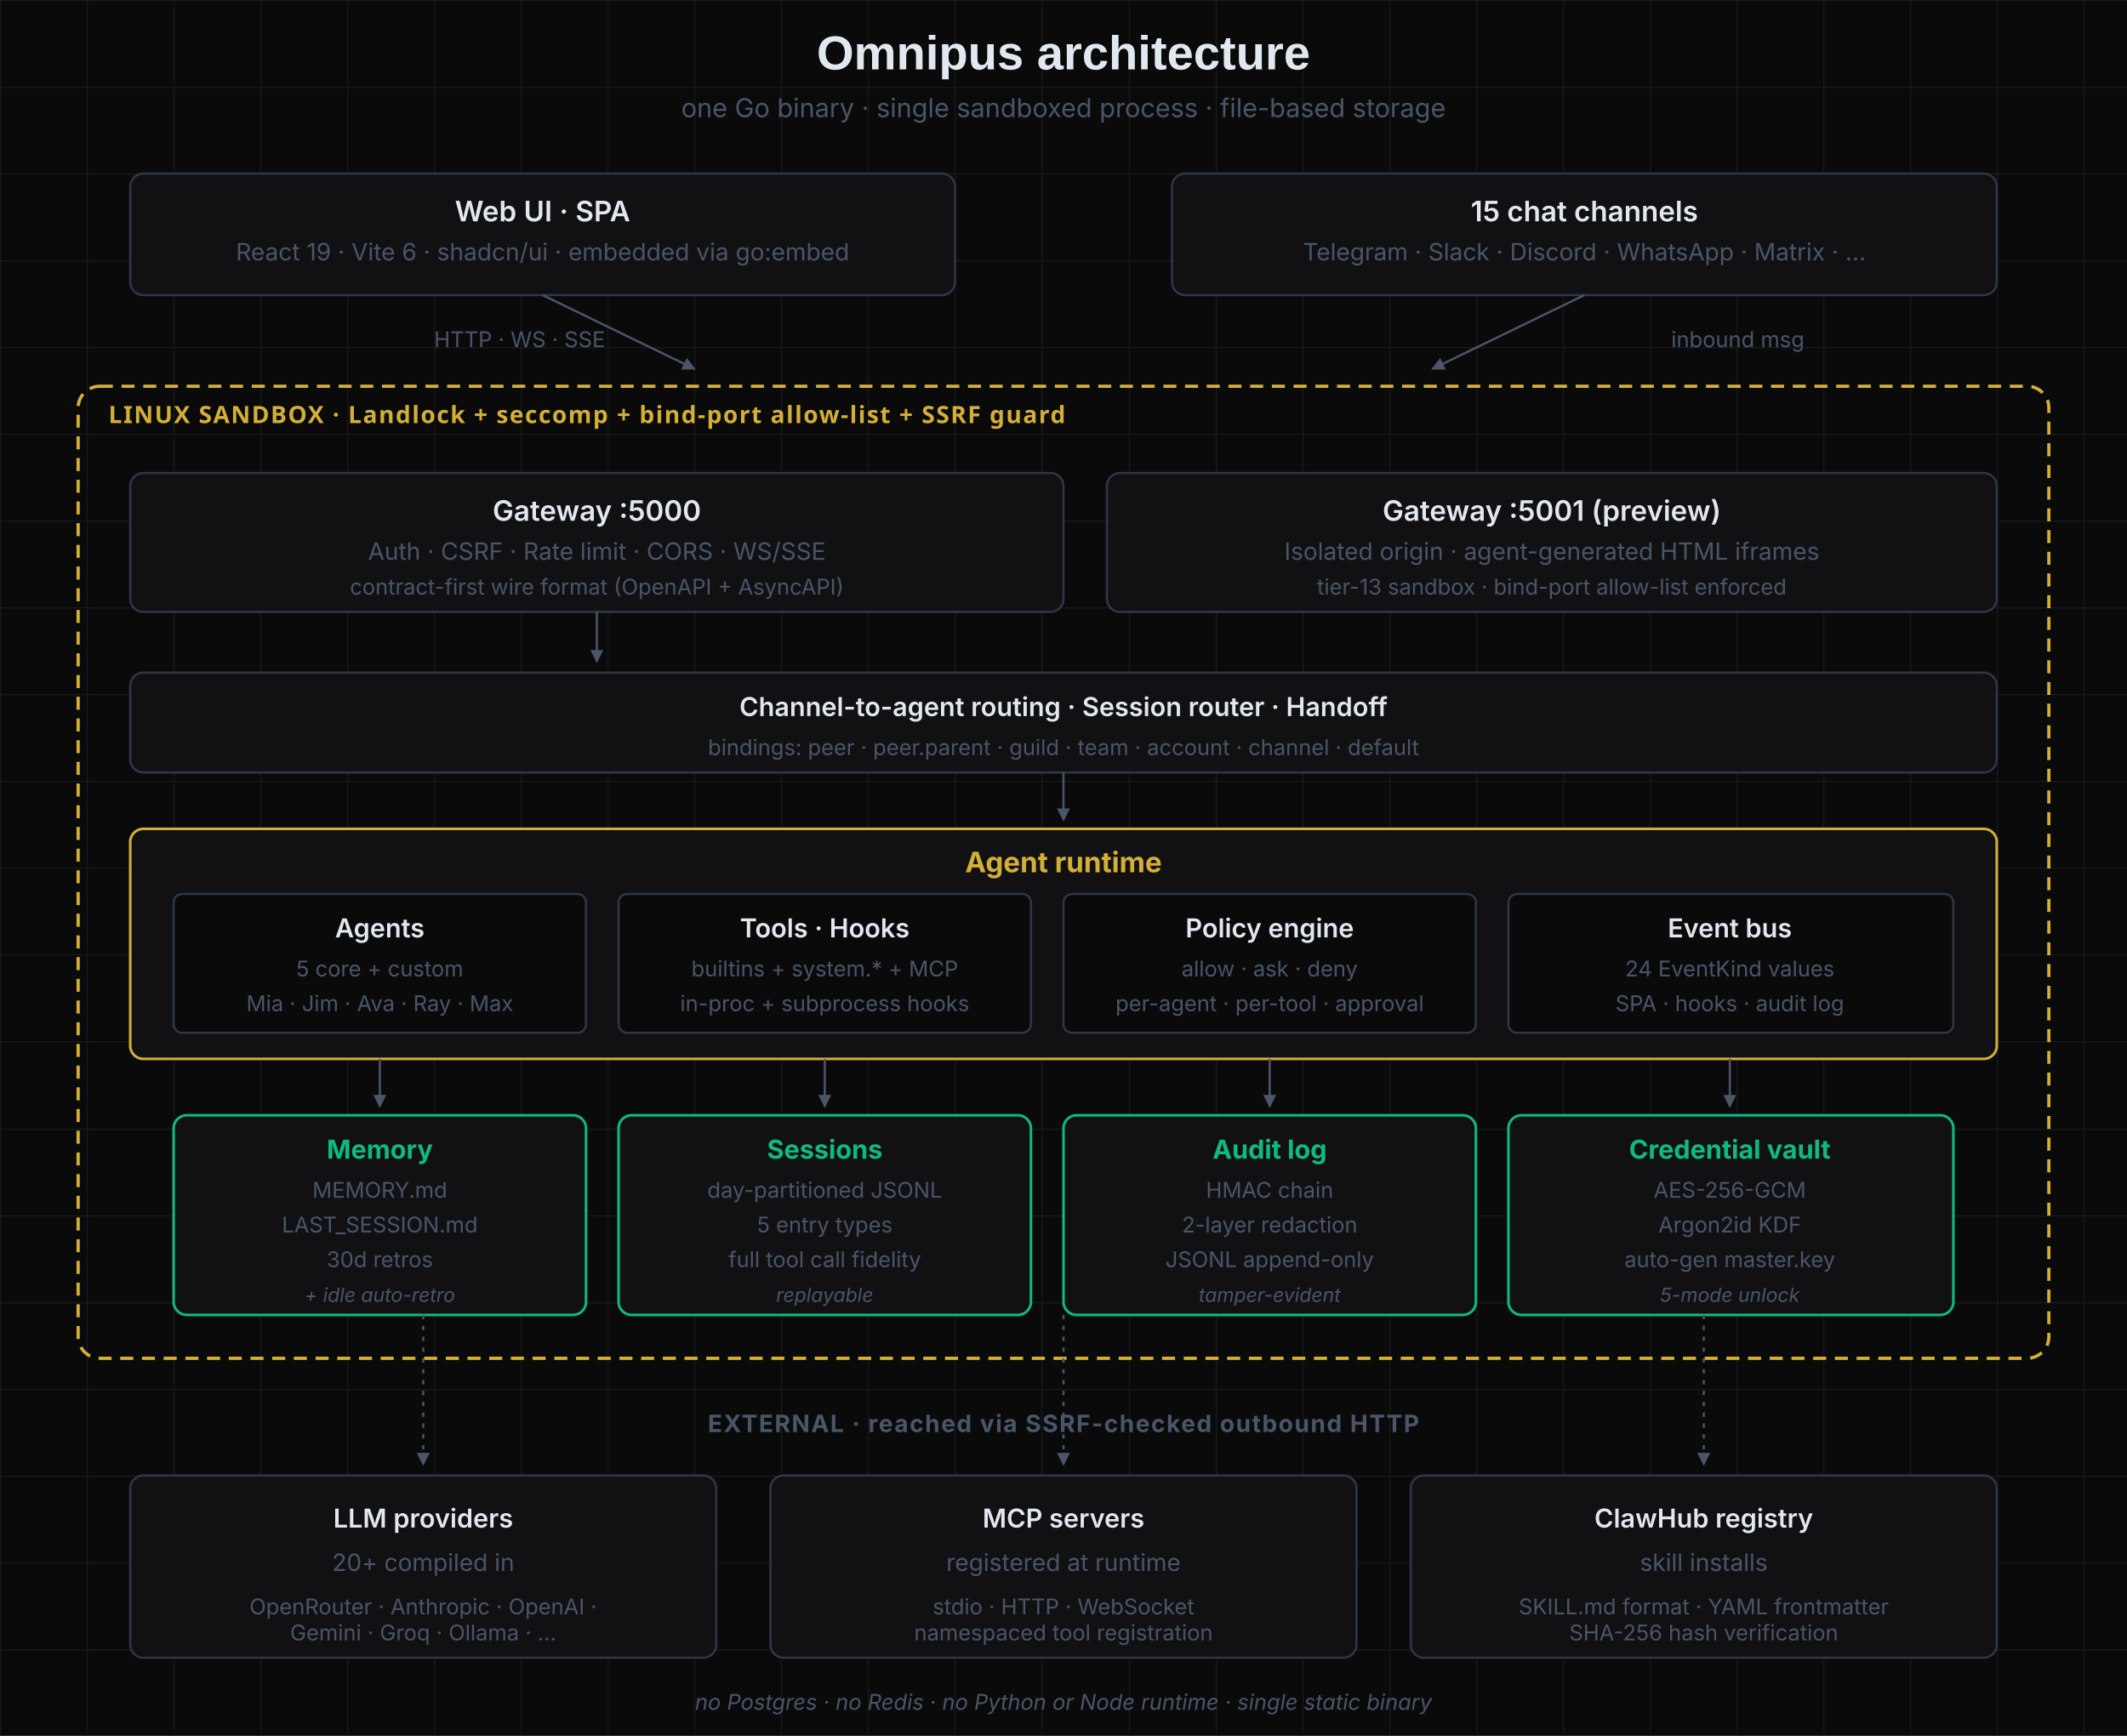
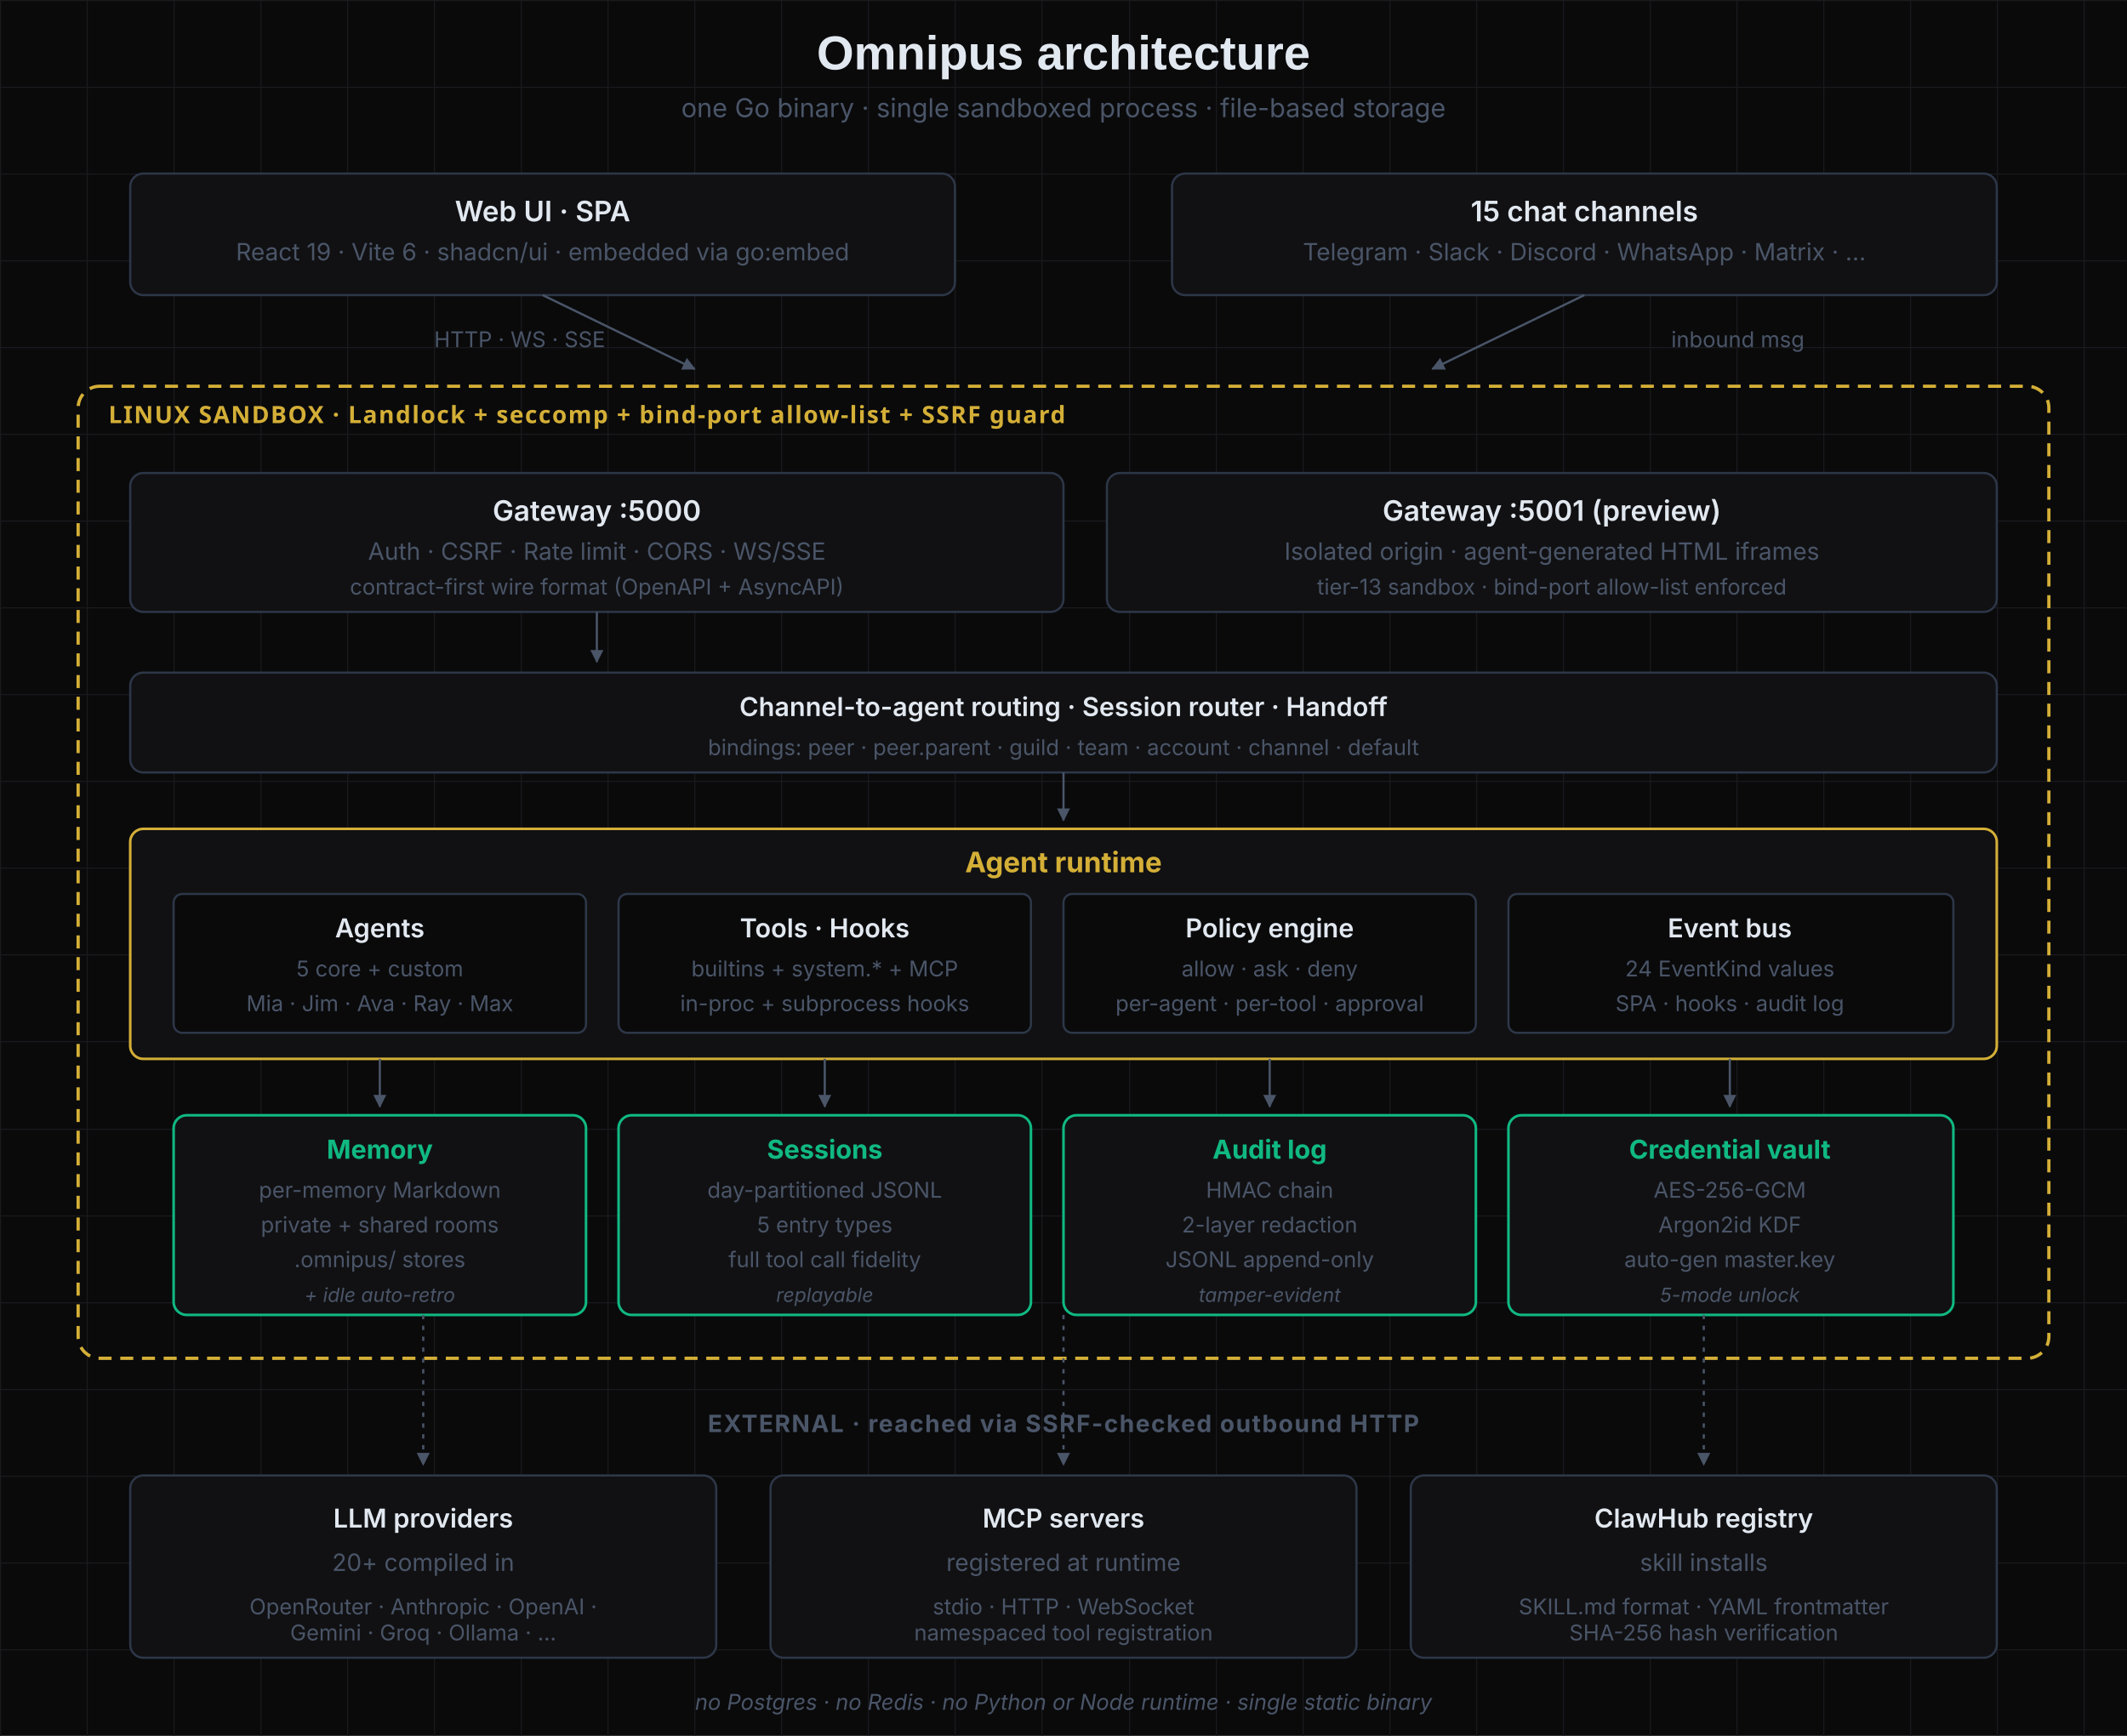
<svg xmlns="http://www.w3.org/2000/svg" viewBox="0 0 980 800" role="img" aria-labelledby="omnipus-arch-title omnipus-arch-desc">
  <defs>
    <pattern id="grid" width="40" height="40" patternUnits="userSpaceOnUse">
      <path d="M 40 0 L 0 0 0 40" fill="none" stroke="#1a1a1e" stroke-width="1" />
    </pattern>
    <marker id="arrow" viewBox="0 0 10 10" refX="9" refY="5" markerWidth="6" markerHeight="6" orient="auto-start-reverse">
      <path d="M 0 0 L 10 5 L 0 10 z" fill="#4a5568" />
    </marker>
    <marker id="arrow-gold" viewBox="0 0 10 10" refX="9" refY="5" markerWidth="6" markerHeight="6" orient="auto-start-reverse">
      <path d="M 0 0 L 10 5 L 0 10 z" fill="#D4AF37" />
    </marker>
  </defs>
  <rect width="980" height="800" fill="#0A0A0B" />
  <rect width="980" height="800" fill="url(#grid)" />
  <text x="490" y="32" font-family="'Outfit', 'Helvetica Neue', Arial, sans-serif" font-size="22" font-weight="700" fill="#E2E8F0" text-anchor="middle">
    Omnipus architecture
  </text>
  <text x="490" y="54" font-family="'Inter', 'Helvetica Neue', Arial, sans-serif" font-size="12" fill="#4a5568" text-anchor="middle">
    one Go binary · single sandboxed process · file-based storage
  </text>
  <g font-family="'Inter', 'Helvetica Neue', Arial, sans-serif" font-size="13" fill="#E2E8F0">
    <rect x="60" y="80" width="380" height="56" rx="6" fill="#111113" stroke="#2d3748" />
    <text x="250" y="102" text-anchor="middle" font-weight="600">Web UI · SPA</text>
    <text x="250" y="120" text-anchor="middle" font-size="11" fill="#4a5568">
      React 19 · Vite 6 · shadcn/ui · embedded via go:embed
    </text>
    <rect x="540" y="80" width="380" height="56" rx="6" fill="#111113" stroke="#2d3748" />
    <text x="730" y="102" text-anchor="middle" font-weight="600">15 chat channels</text>
    <text x="730" y="120" text-anchor="middle" font-size="11" fill="#4a5568">
      Telegram · Slack · Discord · WhatsApp · Matrix · …
    </text>
  </g>
  <line x1="250" y1="136" x2="320" y2="170" stroke="#4a5568" stroke-width="1" marker-end="url(#arrow)" />
  <text x="200" y="160" font-family="'Inter', sans-serif" font-size="10" fill="#4a5568">HTTP · WS · SSE</text>
  <line x1="730" y1="136" x2="660" y2="170" stroke="#4a5568" stroke-width="1" marker-end="url(#arrow)" />
  <text x="770" y="160" font-family="'Inter', sans-serif" font-size="10" fill="#4a5568">inbound msg</text>
  <rect x="36" y="178" width="908" height="448" rx="10" fill="none" stroke="#D4AF37" stroke-width="1.5" stroke-dasharray="6 4" />
  <text x="50" y="195" font-family="'Outfit', sans-serif" font-size="11" font-weight="700" fill="#D4AF37" letter-spacing="0.6">
    LINUX SANDBOX  ·  Landlock + seccomp + bind-port allow-list + SSRF guard
  </text>
  <g font-family="'Inter', sans-serif" font-size="12" fill="#E2E8F0">
    <rect x="60" y="218" width="430" height="64" rx="6" fill="#111113" stroke="#2d3748" />
    <text x="275" y="240" text-anchor="middle" font-weight="600" font-size="13">Gateway :5000</text>
    <text x="275" y="258" text-anchor="middle" font-size="11" fill="#4a5568">
      Auth · CSRF · Rate limit · CORS · WS/SSE
    </text>
    <text x="275" y="274" text-anchor="middle" font-size="10" fill="#4a5568">
      contract-first wire format (OpenAPI + AsyncAPI)
    </text>
    <rect x="510" y="218" width="410" height="64" rx="6" fill="#111113" stroke="#2d3748" />
    <text x="715" y="240" text-anchor="middle" font-weight="600" font-size="13">Gateway :5001 (preview)</text>
    <text x="715" y="258" text-anchor="middle" font-size="11" fill="#4a5568">
      Isolated origin · agent-generated HTML iframes
    </text>
    <text x="715" y="274" text-anchor="middle" font-size="10" fill="#4a5568">
      tier-13 sandbox · bind-port allow-list enforced
    </text>
  </g>
  <line x1="275" y1="282" x2="275" y2="305" stroke="#4a5568" stroke-width="1" marker-end="url(#arrow)" />
  <g font-family="'Inter', sans-serif" font-size="12" fill="#E2E8F0">
    <rect x="60" y="310" width="860" height="46" rx="6" fill="#111113" stroke="#2d3748" />
    <text x="490" y="330" text-anchor="middle" font-weight="600">Channel-to-agent routing  ·  Session router  ·  Handoff</text>
    <text x="490" y="348" text-anchor="middle" font-size="10" fill="#4a5568">
      bindings: peer  ·  peer.parent  ·  guild  ·  team  ·  account  ·  channel  ·  default
    </text>
  </g>
  <line x1="490" y1="356" x2="490" y2="378" stroke="#4a5568" stroke-width="1" marker-end="url(#arrow)" />
  <g font-family="'Inter', sans-serif" font-size="12" fill="#E2E8F0">
    <rect x="60" y="382" width="860" height="106" rx="6" fill="#111113" stroke="#D4AF37" stroke-width="1.2" />
    <text x="490" y="402" text-anchor="middle" font-weight="700" font-size="13" fill="#D4AF37">
      Agent runtime
    </text>
    <rect x="80" y="412" width="190" height="64" rx="4" fill="#0A0A0B" stroke="#2d3748" />
    <text x="175" y="432" text-anchor="middle" font-weight="600" font-size="12">Agents</text>
    <text x="175" y="450" text-anchor="middle" font-size="10" fill="#4a5568">5 core + custom</text>
    <text x="175" y="466" text-anchor="middle" font-size="10" fill="#4a5568">Mia · Jim · Ava · Ray · Max</text>
    <rect x="285" y="412" width="190" height="64" rx="4" fill="#0A0A0B" stroke="#2d3748" />
    <text x="380" y="432" text-anchor="middle" font-weight="600" font-size="12">Tools · Hooks</text>
    <text x="380" y="450" text-anchor="middle" font-size="10" fill="#4a5568">builtins + system.* + MCP</text>
    <text x="380" y="466" text-anchor="middle" font-size="10" fill="#4a5568">in-proc + subprocess hooks</text>
    <rect x="490" y="412" width="190" height="64" rx="4" fill="#0A0A0B" stroke="#2d3748" />
    <text x="585" y="432" text-anchor="middle" font-weight="600" font-size="12">Policy engine</text>
    <text x="585" y="450" text-anchor="middle" font-size="10" fill="#4a5568">allow · ask · deny</text>
    <text x="585" y="466" text-anchor="middle" font-size="10" fill="#4a5568">per-agent · per-tool · approval</text>
    <rect x="695" y="412" width="205" height="64" rx="4" fill="#0A0A0B" stroke="#2d3748" />
    <text x="797" y="432" text-anchor="middle" font-weight="600" font-size="12">Event bus</text>
    <text x="797" y="450" text-anchor="middle" font-size="10" fill="#4a5568">24 EventKind values</text>
    <text x="797" y="466" text-anchor="middle" font-size="10" fill="#4a5568">SPA · hooks · audit log</text>
  </g>
  <line x1="175" y1="488" x2="175" y2="510" stroke="#4a5568" stroke-width="1" marker-end="url(#arrow)" />
  <line x1="380" y1="488" x2="380" y2="510" stroke="#4a5568" stroke-width="1" marker-end="url(#arrow)" />
  <line x1="585" y1="488" x2="585" y2="510" stroke="#4a5568" stroke-width="1" marker-end="url(#arrow)" />
  <line x1="797" y1="488" x2="797" y2="510" stroke="#4a5568" stroke-width="1" marker-end="url(#arrow)" />
  <g font-family="'Inter', sans-serif" font-size="12" fill="#E2E8F0">
    <rect x="80" y="514" width="190" height="92" rx="6" fill="#111113" stroke="#10B981" stroke-width="1.2" />
    <text x="175" y="534" text-anchor="middle" font-weight="700" font-size="12" fill="#10B981">Memory</text>
-     <text x="175" y="552" text-anchor="middle" font-size="10" fill="#4a5568">MEMORY.md</text>
-     <text x="175" y="568" text-anchor="middle" font-size="10" fill="#4a5568">LAST_SESSION.md</text>
-     <text x="175" y="584" text-anchor="middle" font-size="10" fill="#4a5568">30d retros</text>
+     <text x="175" y="552" text-anchor="middle" font-size="10" fill="#4a5568">per-memory Markdown</text>
+     <text x="175" y="568" text-anchor="middle" font-size="10" fill="#4a5568">private + shared rooms</text>
+     <text x="175" y="584" text-anchor="middle" font-size="10" fill="#4a5568">.omnipus/ stores</text>
    <text x="175" y="600" text-anchor="middle" font-size="9" fill="#4a5568" font-style="italic">+ idle auto-retro</text>
    <rect x="285" y="514" width="190" height="92" rx="6" fill="#111113" stroke="#10B981" stroke-width="1.2" />
    <text x="380" y="534" text-anchor="middle" font-weight="700" font-size="12" fill="#10B981">Sessions</text>
    <text x="380" y="552" text-anchor="middle" font-size="10" fill="#4a5568">day-partitioned JSONL</text>
    <text x="380" y="568" text-anchor="middle" font-size="10" fill="#4a5568">5 entry types</text>
    <text x="380" y="584" text-anchor="middle" font-size="10" fill="#4a5568">full tool call fidelity</text>
    <text x="380" y="600" text-anchor="middle" font-size="9" fill="#4a5568" font-style="italic">replayable</text>
    <rect x="490" y="514" width="190" height="92" rx="6" fill="#111113" stroke="#10B981" stroke-width="1.2" />
    <text x="585" y="534" text-anchor="middle" font-weight="700" font-size="12" fill="#10B981">Audit log</text>
    <text x="585" y="552" text-anchor="middle" font-size="10" fill="#4a5568">HMAC chain</text>
    <text x="585" y="568" text-anchor="middle" font-size="10" fill="#4a5568">2-layer redaction</text>
    <text x="585" y="584" text-anchor="middle" font-size="10" fill="#4a5568">JSONL append-only</text>
    <text x="585" y="600" text-anchor="middle" font-size="9" fill="#4a5568" font-style="italic">tamper-evident</text>
    <rect x="695" y="514" width="205" height="92" rx="6" fill="#111113" stroke="#10B981" stroke-width="1.2" />
    <text x="797" y="534" text-anchor="middle" font-weight="700" font-size="12" fill="#10B981">Credential vault</text>
    <text x="797" y="552" text-anchor="middle" font-size="10" fill="#4a5568">AES-256-GCM</text>
    <text x="797" y="568" text-anchor="middle" font-size="10" fill="#4a5568">Argon2id KDF</text>
    <text x="797" y="584" text-anchor="middle" font-size="10" fill="#4a5568">auto-gen master.key</text>
    <text x="797" y="600" text-anchor="middle" font-size="9" fill="#4a5568" font-style="italic">5-mode unlock</text>
  </g>
  <g font-family="'Inter', sans-serif" font-size="12" fill="#E2E8F0">
    <text x="490" y="660" text-anchor="middle" font-size="11" font-weight="700" fill="#4a5568" letter-spacing="0.6">
      EXTERNAL  ·  reached via SSRF-checked outbound HTTP
    </text>
    <rect x="60" y="680" width="270" height="84" rx="6" fill="#111113" stroke="#2d3748" />
    <text x="195" y="704" text-anchor="middle" font-weight="600">LLM providers</text>
    <text x="195" y="724" text-anchor="middle" font-size="11" fill="#4a5568">20+ compiled in</text>
    <text x="195" y="744" text-anchor="middle" font-size="10" fill="#4a5568">OpenRouter · Anthropic · OpenAI ·</text>
    <text x="195" y="756" text-anchor="middle" font-size="10" fill="#4a5568">Gemini · Groq · Ollama · …</text>
    <rect x="355" y="680" width="270" height="84" rx="6" fill="#111113" stroke="#2d3748" />
    <text x="490" y="704" text-anchor="middle" font-weight="600">MCP servers</text>
    <text x="490" y="724" text-anchor="middle" font-size="11" fill="#4a5568">registered at runtime</text>
    <text x="490" y="744" text-anchor="middle" font-size="10" fill="#4a5568">stdio · HTTP · WebSocket</text>
    <text x="490" y="756" text-anchor="middle" font-size="10" fill="#4a5568">namespaced tool registration</text>
    <rect x="650" y="680" width="270" height="84" rx="6" fill="#111113" stroke="#2d3748" />
    <text x="785" y="704" text-anchor="middle" font-weight="600">ClawHub registry</text>
    <text x="785" y="724" text-anchor="middle" font-size="11" fill="#4a5568">skill installs</text>
    <text x="785" y="744" text-anchor="middle" font-size="10" fill="#4a5568">SKILL.md format · YAML frontmatter</text>
    <text x="785" y="756" text-anchor="middle" font-size="10" fill="#4a5568">SHA-256 hash verification</text>
  </g>
  <line x1="195" y1="606" x2="195" y2="675" stroke="#4a5568" stroke-width="1" stroke-dasharray="2 3" marker-end="url(#arrow)" />
  <line x1="490" y1="606" x2="490" y2="675" stroke="#4a5568" stroke-width="1" stroke-dasharray="2 3" marker-end="url(#arrow)" />
  <line x1="785" y1="606" x2="785" y2="675" stroke="#4a5568" stroke-width="1" stroke-dasharray="2 3" marker-end="url(#arrow)" />
  <text x="490" y="788" font-family="'Inter', sans-serif" font-size="10" fill="#4a5568" text-anchor="middle" font-style="italic">
    no Postgres · no Redis · no Python or Node runtime · single static binary
  </text>
</svg>
